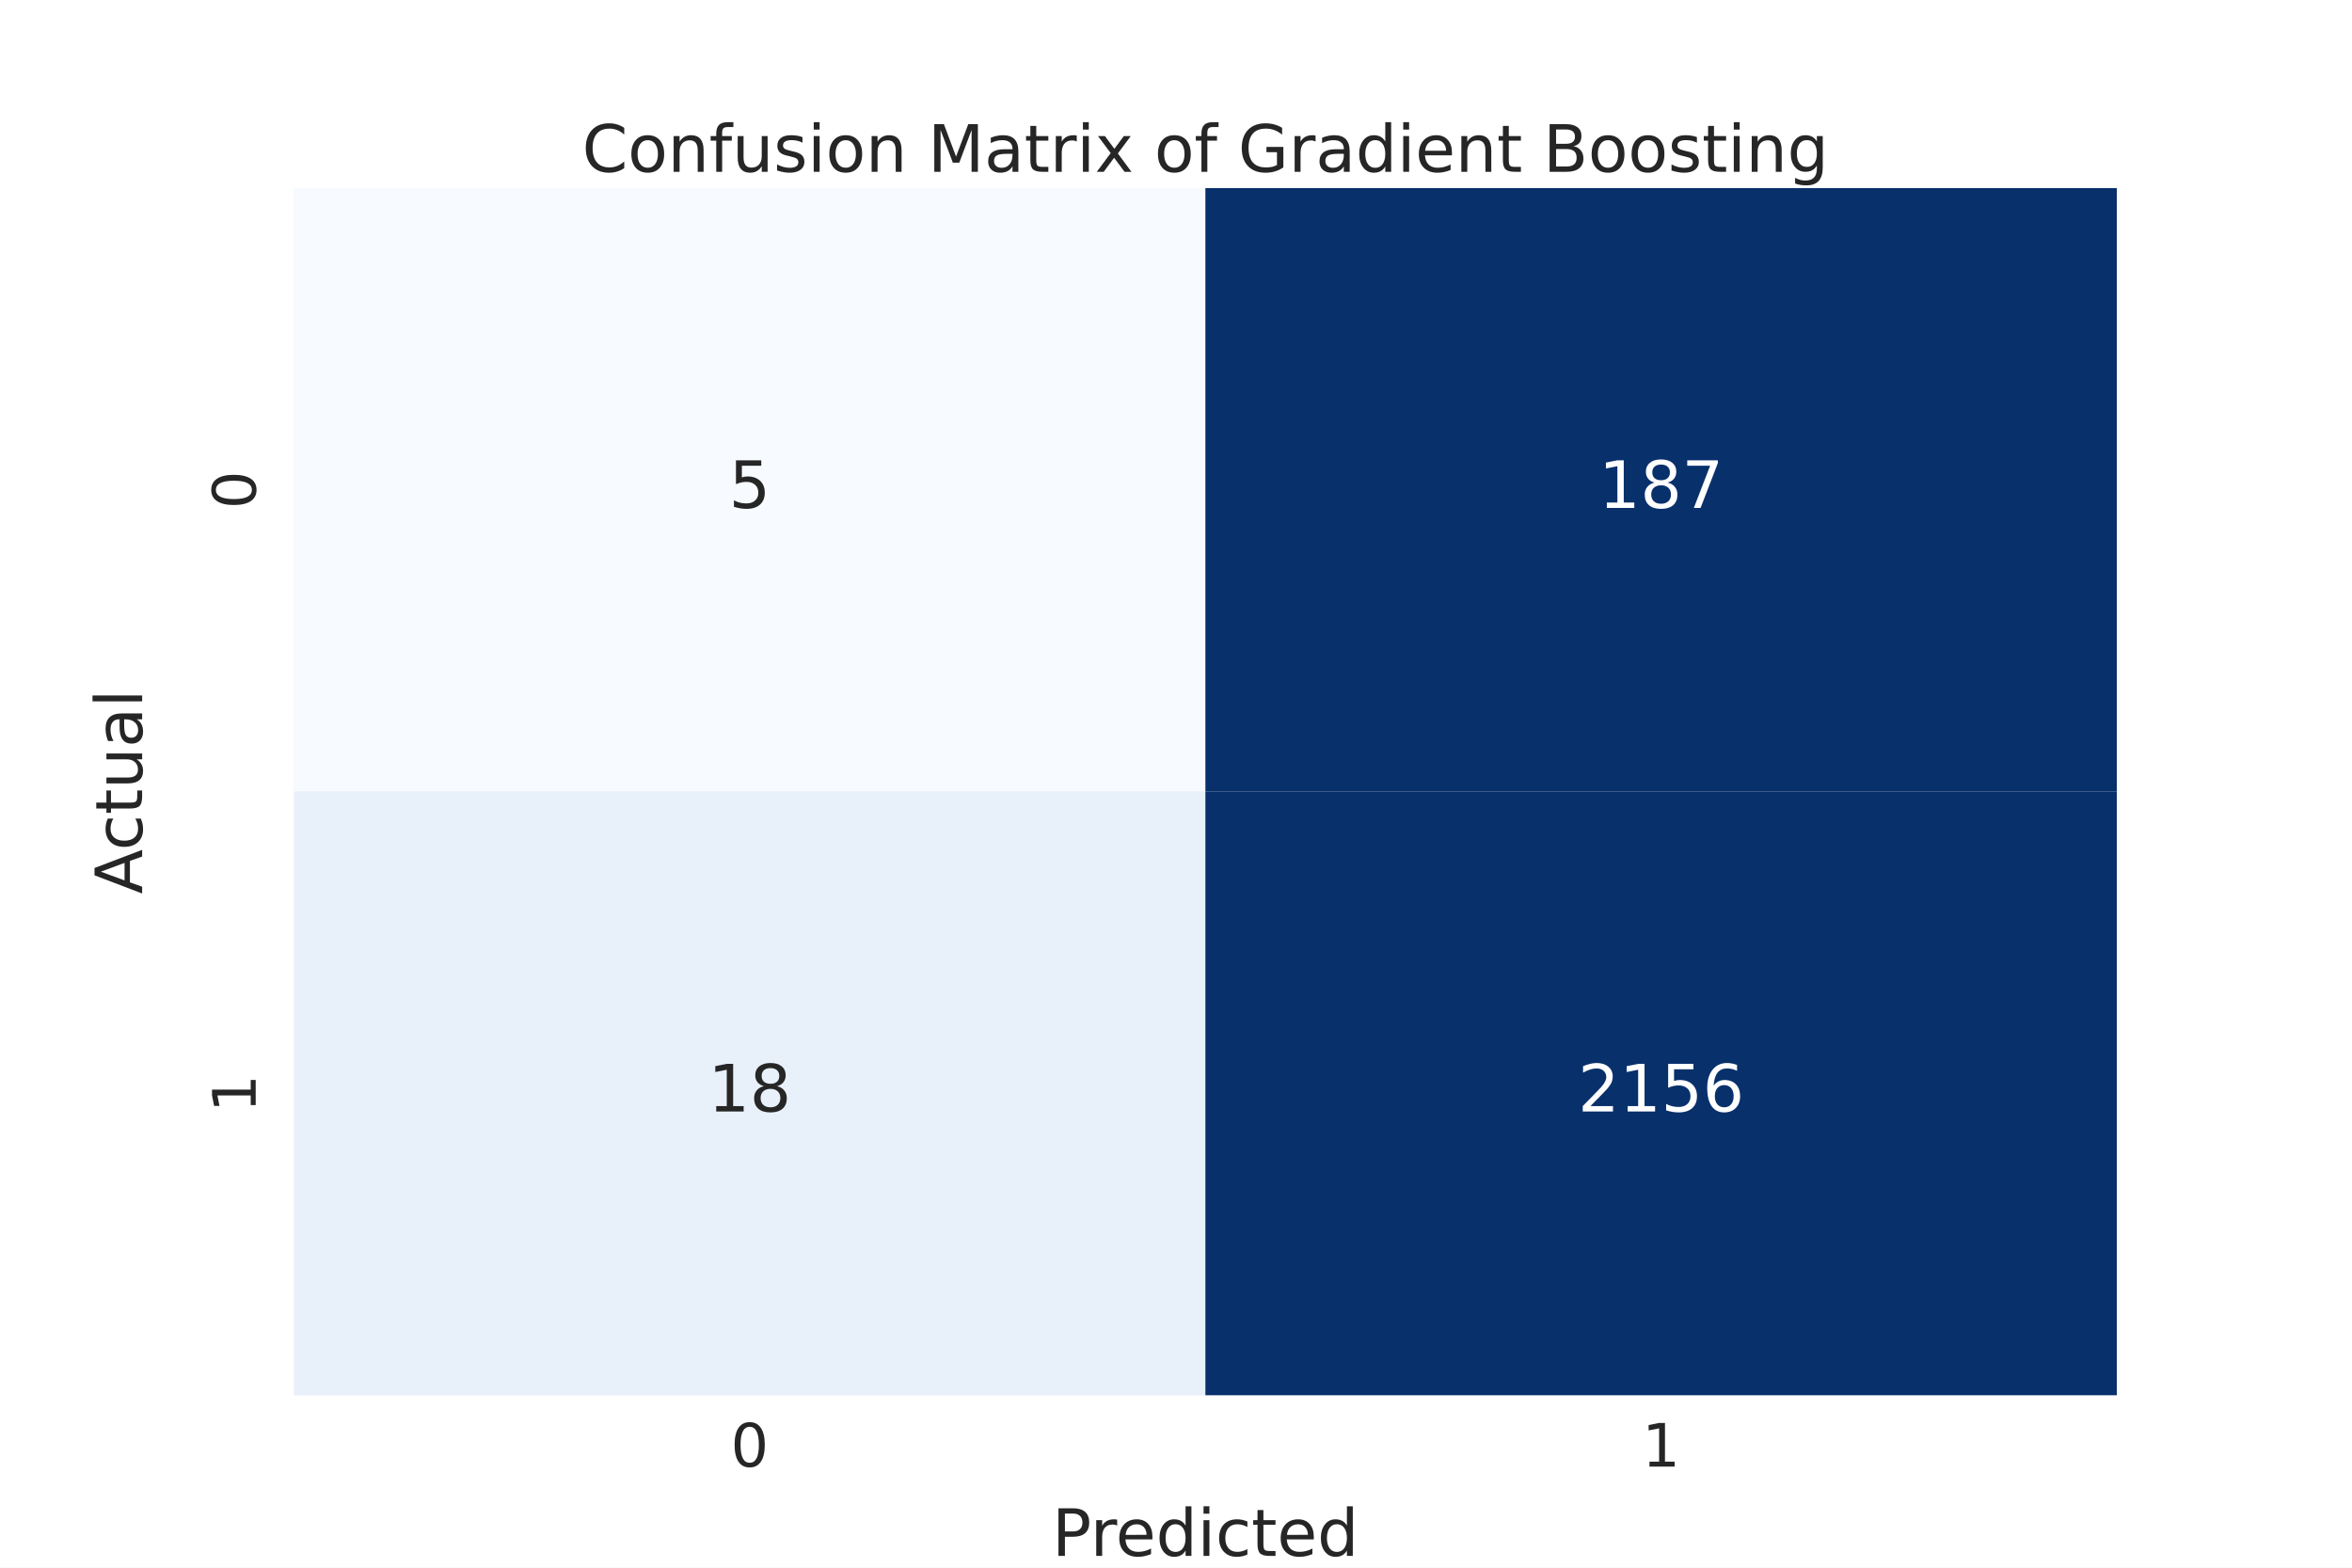
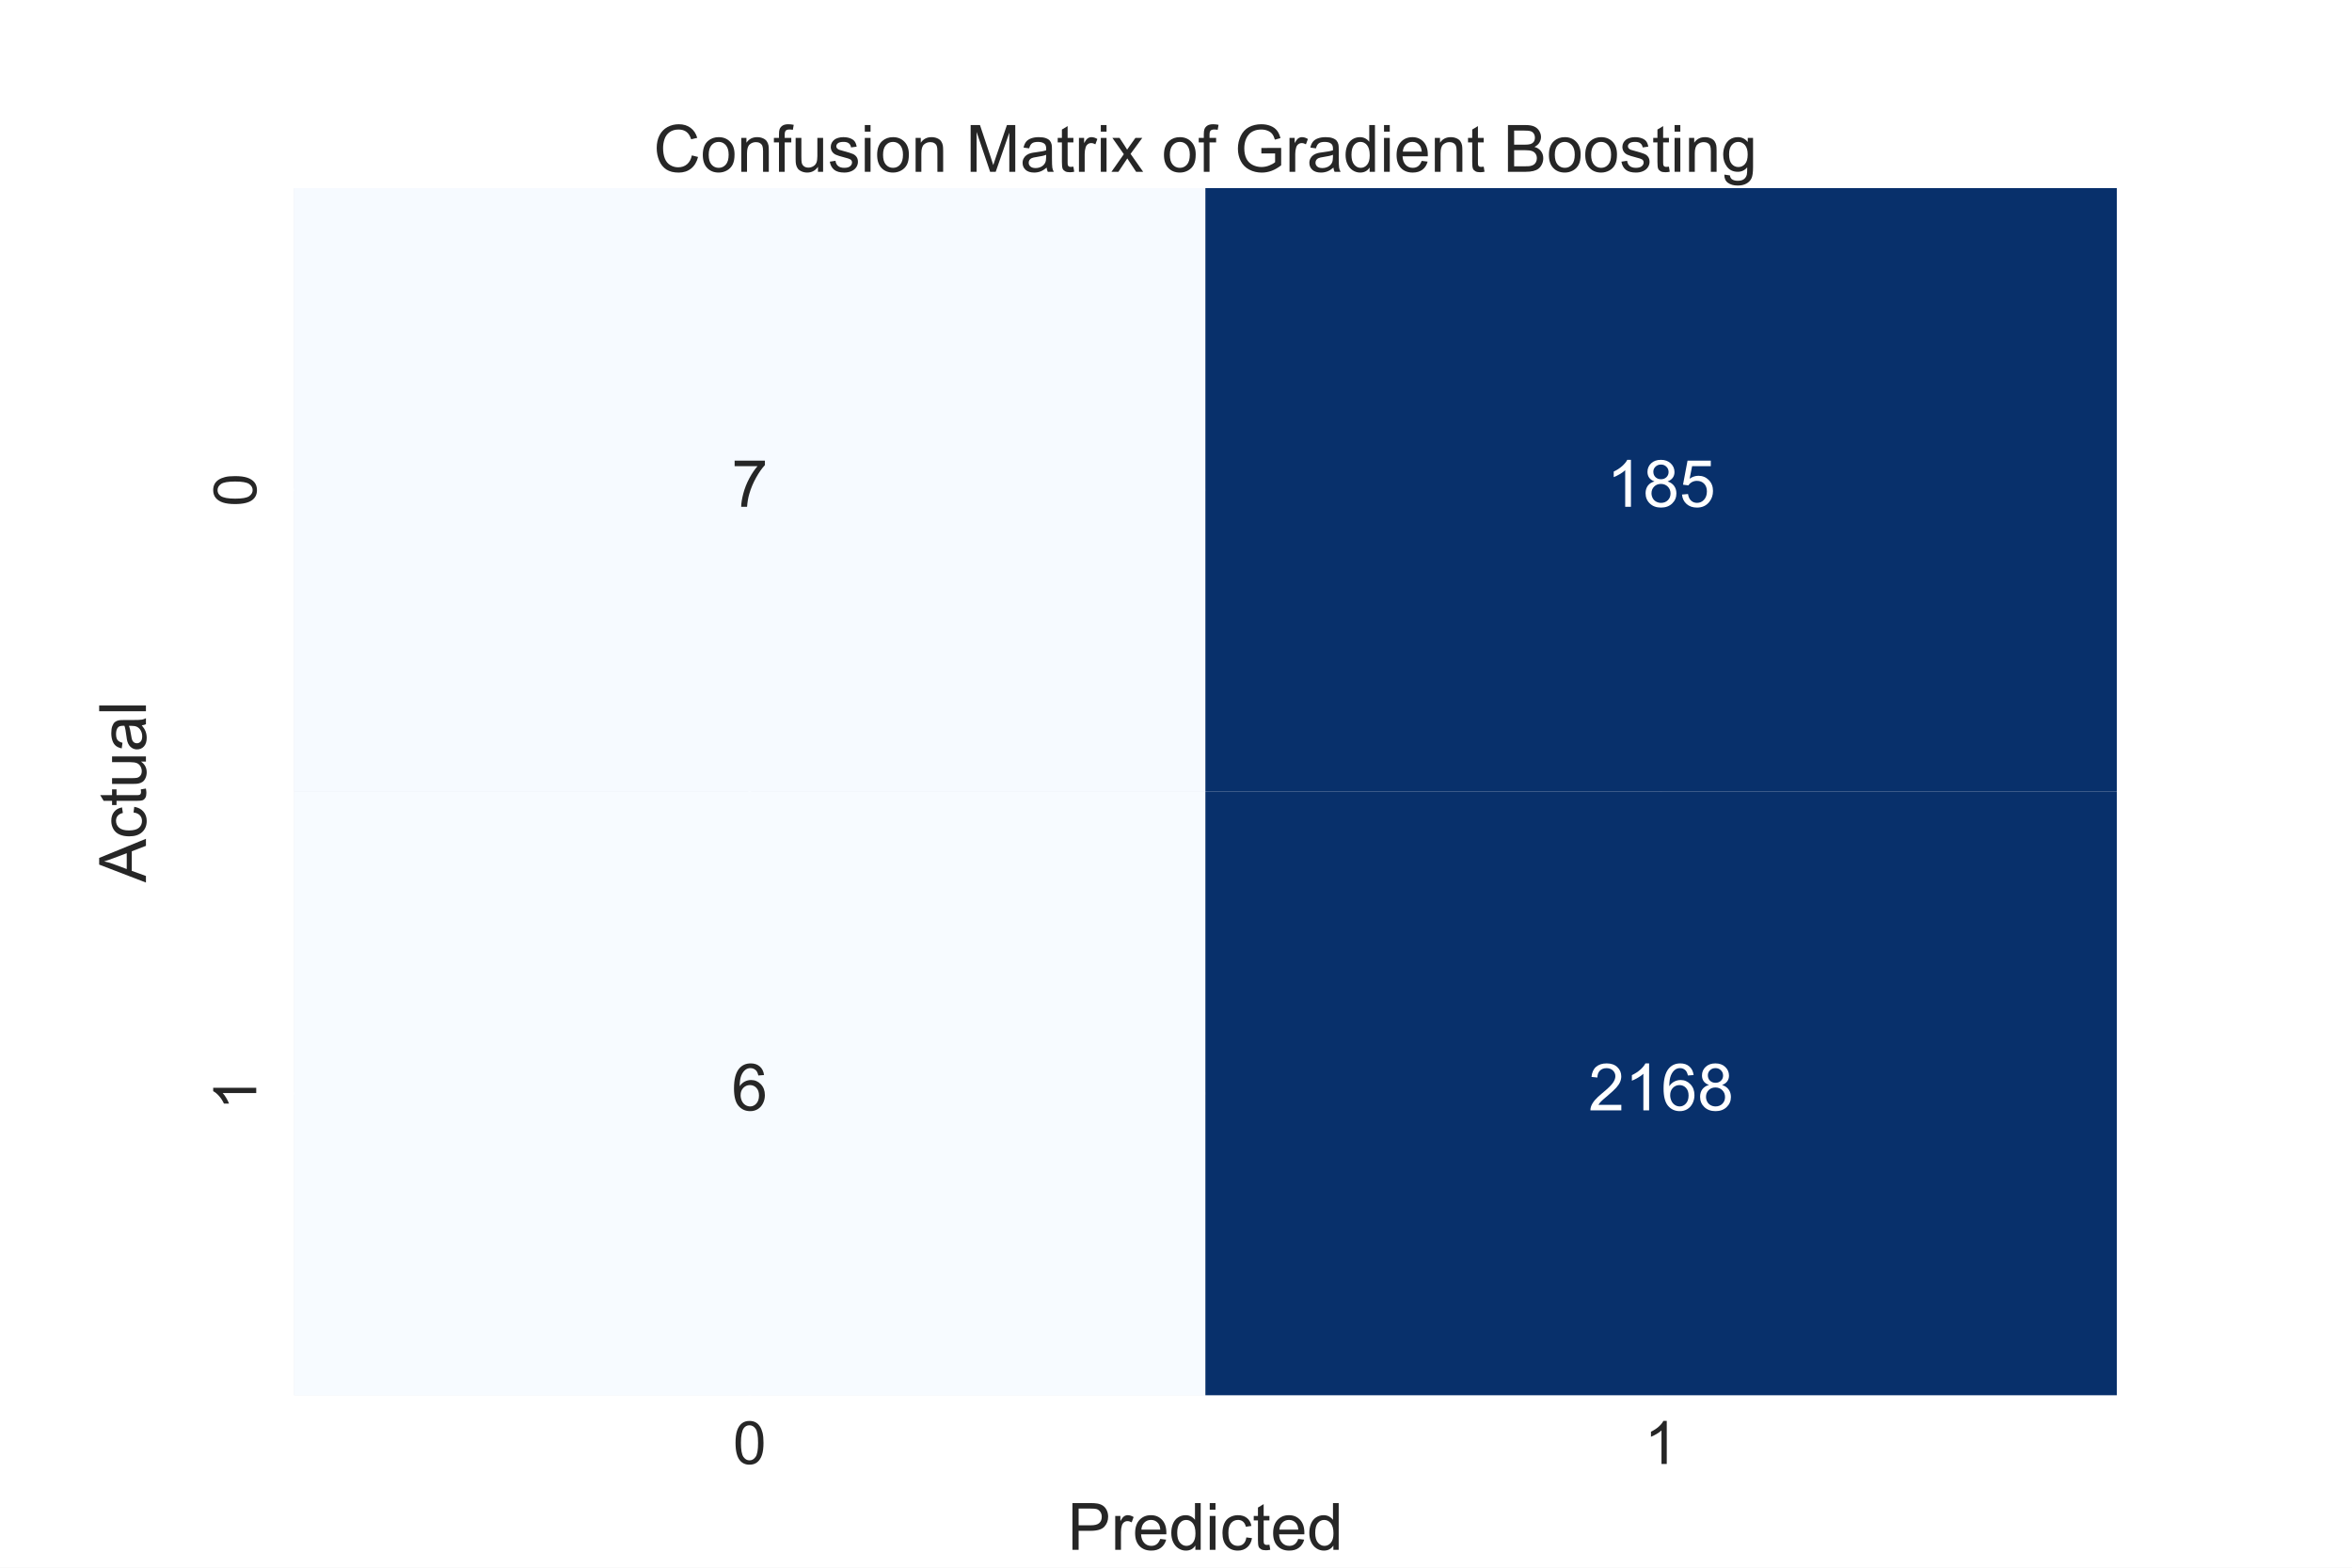
<svg xmlns="http://www.w3.org/2000/svg" xmlns:xlink="http://www.w3.org/1999/xlink" width="864pt" height="576pt" viewBox="0 0 864 576" version="1.1">
  <defs>
    <style type="text/css">*{stroke-linejoin: round; stroke-linecap: butt}</style>
  </defs>
  <g id="figure_1">
    <g id="patch_1">
      <path d="M 0 576  L 864 576  L 864 0  L 0 0  z " style="fill: #ffffff" />
    </g>
    <g id="axes_1">
      <g id="patch_2">
        <path d="M 108 512.64  L 777.6 512.64  L 777.6 69.12  L 108 69.12  z " style="fill: #eaeaf2" />
      </g>
      <g id="matplotlib.axis_1">
        <g id="xtick_1">
+           <g id="line2d_1">
+             <path d="M 275.4 512.64  L 275.4 69.12  " clip-path="url(#pd00f45c47f)" style="fill: none; stroke: #ffffff; stroke-linecap: round" />
+           </g>
          <g id="text_1">
-             <g style="fill: #262626" transform="translate(268.4013 538.8566) scale(0.22 -0.22)">
+             <g style="fill: #262626" transform="translate(269.283 537.8872) scale(0.22 -0.22)">
              <defs>
-                 <path id="DejaVuSans-30" d="M 2034 4250  Q 1547 4250 1301 3770  Q 1056 3291 1056 2328  Q 1056 1369 1301 889  Q 1547 409 2034 409  Q 2525 409 2770 889  Q 3016 1369 3016 2328  Q 3016 3291 2770 3770  Q 2525 4250 2034 4250  z M 2034 4750  Q 2819 4750 3233 4129  Q 3647 3509 3647 2328  Q 3647 1150 3233 529  Q 2819 -91 2034 -91  Q 1250 -91 836 529  Q 422 1150 422 2328  Q 422 3509 836 4129  Q 1250 4750 2034 4750  z " transform="scale(0.015625)" />
+                 <path id="ArialMT-30" d="M 266 2259  Q 266 3072 433 3567  Q 600 4063 929 4331  Q 1259 4600 1759 4600  Q 2128 4600 2406 4451  Q 2684 4303 2865 4023  Q 3047 3744 3150 3342  Q 3253 2941 3253 2259  Q 3253 1453 3087 958  Q 2922 463 2592 192  Q 2263 -78 1759 -78  Q 1097 -78 719 397  Q 266 969 266 2259  z M 844 2259  Q 844 1131 1108 757  Q 1372 384 1759 384  Q 2147 384 2411 759  Q 2675 1134 2675 2259  Q 2675 3391 2411 3762  Q 2147 4134 1753 4134  Q 1366 4134 1134 3806  Q 844 3388 844 2259  z " transform="scale(0.015625)" />
              </defs>
-               <use xlink:href="#DejaVuSans-30" />
+               <use xlink:href="#ArialMT-30" />
            </g>
          </g>
        </g>
        <g id="xtick_2">
+           <g id="line2d_2">
+             <path d="M 610.2 512.64  L 610.2 69.12  " clip-path="url(#pd00f45c47f)" style="fill: none; stroke: #ffffff; stroke-linecap: round" />
+           </g>
          <g id="text_2">
-             <g style="fill: #262626" transform="translate(603.2012 538.8566) scale(0.22 -0.22)">
+             <g style="fill: #262626" transform="translate(604.083 537.8872) scale(0.22 -0.22)">
              <defs>
-                 <path id="DejaVuSans-31" d="M 794 531  L 1825 531  L 1825 4091  L 703 3866  L 703 4441  L 1819 4666  L 2450 4666  L 2450 531  L 3481 531  L 3481 0  L 794 0  L 794 531  z " transform="scale(0.015625)" />
+                 <path id="ArialMT-31" d="M 2384 0  L 1822 0  L 1822 3584  Q 1619 3391 1289 3197  Q 959 3003 697 2906  L 697 3450  Q 1169 3672 1522 3987  Q 1875 4303 2022 4600  L 2384 4600  L 2384 0  z " transform="scale(0.015625)" />
              </defs>
-               <use xlink:href="#DejaVuSans-31" />
+               <use xlink:href="#ArialMT-31" />
            </g>
          </g>
        </g>
        <g id="text_3">
-           <g style="fill: #262626" transform="translate(386.4712 571.6681) scale(0.24 -0.24)">
+           <g style="fill: #262626" transform="translate(392.1075 569.4384) scale(0.24 -0.24)">
            <defs>
-               <path id="DejaVuSans-50" d="M 1259 4147  L 1259 2394  L 2053 2394  Q 2494 2394 2734 2622  Q 2975 2850 2975 3272  Q 2975 3691 2734 3919  Q 2494 4147 2053 4147  L 1259 4147  z M 628 4666  L 2053 4666  Q 2838 4666 3239 4311  Q 3641 3956 3641 3272  Q 3641 2581 3239 2228  Q 2838 1875 2053 1875  L 1259 1875  L 1259 0  L 628 0  L 628 4666  z " transform="scale(0.015625)" />
-               <path id="DejaVuSans-72" d="M 2631 2963  Q 2534 3019 2420 3045  Q 2306 3072 2169 3072  Q 1681 3072 1420 2755  Q 1159 2438 1159 1844  L 1159 0  L 581 0  L 581 3500  L 1159 3500  L 1159 2956  Q 1341 3275 1631 3429  Q 1922 3584 2338 3584  Q 2397 3584 2469 3576  Q 2541 3569 2628 3553  L 2631 2963  z " transform="scale(0.015625)" />
-               <path id="DejaVuSans-65" d="M 3597 1894  L 3597 1613  L 953 1613  Q 991 1019 1311 708  Q 1631 397 2203 397  Q 2534 397 2845 478  Q 3156 559 3463 722  L 3463 178  Q 3153 47 2828 -22  Q 2503 -91 2169 -91  Q 1331 -91 842 396  Q 353 884 353 1716  Q 353 2575 817 3079  Q 1281 3584 2069 3584  Q 2775 3584 3186 3129  Q 3597 2675 3597 1894  z M 3022 2063  Q 3016 2534 2758 2815  Q 2500 3097 2075 3097  Q 1594 3097 1305 2825  Q 1016 2553 972 2059  L 3022 2063  z " transform="scale(0.015625)" />
-               <path id="DejaVuSans-64" d="M 2906 2969  L 2906 4863  L 3481 4863  L 3481 0  L 2906 0  L 2906 525  Q 2725 213 2448 61  Q 2172 -91 1784 -91  Q 1150 -91 751 415  Q 353 922 353 1747  Q 353 2572 751 3078  Q 1150 3584 1784 3584  Q 2172 3584 2448 3432  Q 2725 3281 2906 2969  z M 947 1747  Q 947 1113 1208 752  Q 1469 391 1925 391  Q 2381 391 2643 752  Q 2906 1113 2906 1747  Q 2906 2381 2643 2742  Q 2381 3103 1925 3103  Q 1469 3103 1208 2742  Q 947 2381 947 1747  z " transform="scale(0.015625)" />
-               <path id="DejaVuSans-69" d="M 603 3500  L 1178 3500  L 1178 0  L 603 0  L 603 3500  z M 603 4863  L 1178 4863  L 1178 4134  L 603 4134  L 603 4863  z " transform="scale(0.015625)" />
-               <path id="DejaVuSans-63" d="M 3122 3366  L 3122 2828  Q 2878 2963 2633 3030  Q 2388 3097 2138 3097  Q 1578 3097 1268 2742  Q 959 2388 959 1747  Q 959 1106 1268 751  Q 1578 397 2138 397  Q 2388 397 2633 464  Q 2878 531 3122 666  L 3122 134  Q 2881 22 2623 -34  Q 2366 -91 2075 -91  Q 1284 -91 818 406  Q 353 903 353 1747  Q 353 2603 823 3093  Q 1294 3584 2113 3584  Q 2378 3584 2631 3529  Q 2884 3475 3122 3366  z " transform="scale(0.015625)" />
-               <path id="DejaVuSans-74" d="M 1172 4494  L 1172 3500  L 2356 3500  L 2356 3053  L 1172 3053  L 1172 1153  Q 1172 725 1289 603  Q 1406 481 1766 481  L 2356 481  L 2356 0  L 1766 0  Q 1100 0 847 248  Q 594 497 594 1153  L 594 3053  L 172 3053  L 172 3500  L 594 3500  L 594 4494  L 1172 4494  z " transform="scale(0.015625)" />
+               <path id="ArialMT-50" d="M 494 0  L 494 4581  L 2222 4581  Q 2678 4581 2919 4538  Q 3256 4481 3484 4323  Q 3713 4166 3852 3881  Q 3991 3597 3991 3256  Q 3991 2672 3619 2267  Q 3247 1863 2275 1863  L 1100 1863  L 1100 0  L 494 0  z M 1100 2403  L 2284 2403  Q 2872 2403 3119 2622  Q 3366 2841 3366 3238  Q 3366 3525 3220 3729  Q 3075 3934 2838 4000  Q 2684 4041 2272 4041  L 1100 4041  L 1100 2403  z " transform="scale(0.015625)" />
+               <path id="ArialMT-72" d="M 416 0  L 416 3319  L 922 3319  L 922 2816  Q 1116 3169 1280 3281  Q 1444 3394 1641 3394  Q 1925 3394 2219 3213  L 2025 2691  Q 1819 2813 1613 2813  Q 1428 2813 1281 2702  Q 1134 2591 1072 2394  Q 978 2094 978 1738  L 978 0  L 416 0  z " transform="scale(0.015625)" />
+               <path id="ArialMT-65" d="M 2694 1069  L 3275 997  Q 3138 488 2766 206  Q 2394 -75 1816 -75  Q 1088 -75 661 373  Q 234 822 234 1631  Q 234 2469 665 2931  Q 1097 3394 1784 3394  Q 2450 3394 2872 2941  Q 3294 2488 3294 1666  Q 3294 1616 3291 1516  L 816 1516  Q 847 969 1125 678  Q 1403 388 1819 388  Q 2128 388 2347 550  Q 2566 713 2694 1069  z M 847 1978  L 2700 1978  Q 2663 2397 2488 2606  Q 2219 2931 1791 2931  Q 1403 2931 1139 2672  Q 875 2413 847 1978  z " transform="scale(0.015625)" />
+               <path id="ArialMT-64" d="M 2575 0  L 2575 419  Q 2259 -75 1647 -75  Q 1250 -75 917 144  Q 584 363 401 755  Q 219 1147 219 1656  Q 219 2153 384 2558  Q 550 2963 881 3178  Q 1213 3394 1622 3394  Q 1922 3394 2156 3267  Q 2391 3141 2538 2938  L 2538 4581  L 3097 4581  L 3097 0  L 2575 0  z M 797 1656  Q 797 1019 1065 703  Q 1334 388 1700 388  Q 2069 388 2326 689  Q 2584 991 2584 1609  Q 2584 2291 2321 2609  Q 2059 2928 1675 2928  Q 1300 2928 1048 2622  Q 797 2316 797 1656  z " transform="scale(0.015625)" />
+               <path id="ArialMT-69" d="M 425 3934  L 425 4581  L 988 4581  L 988 3934  L 425 3934  z M 425 0  L 425 3319  L 988 3319  L 988 0  L 425 0  z " transform="scale(0.015625)" />
+               <path id="ArialMT-63" d="M 2588 1216  L 3141 1144  Q 3050 572 2676 248  Q 2303 -75 1759 -75  Q 1078 -75 664 370  Q 250 816 250 1647  Q 250 2184 428 2587  Q 606 2991 970 3192  Q 1334 3394 1763 3394  Q 2303 3394 2647 3120  Q 2991 2847 3088 2344  L 2541 2259  Q 2463 2594 2264 2762  Q 2066 2931 1784 2931  Q 1359 2931 1093 2626  Q 828 2322 828 1663  Q 828 994 1084 691  Q 1341 388 1753 388  Q 2084 388 2306 591  Q 2528 794 2588 1216  z " transform="scale(0.015625)" />
+               <path id="ArialMT-74" d="M 1650 503  L 1731 6  Q 1494 -44 1306 -44  Q 1000 -44 831 53  Q 663 150 594 308  Q 525 466 525 972  L 525 2881  L 113 2881  L 113 3319  L 525 3319  L 525 4141  L 1084 4478  L 1084 3319  L 1650 3319  L 1650 2881  L 1084 2881  L 1084 941  Q 1084 700 1114 631  Q 1144 563 1211 522  Q 1278 481 1403 481  Q 1497 481 1650 503  z " transform="scale(0.015625)" />
            </defs>
-             <use xlink:href="#DejaVuSans-50" />
-             <use xlink:href="#DejaVuSans-72" x="58.553" />
-             <use xlink:href="#DejaVuSans-65" x="97.416" />
-             <use xlink:href="#DejaVuSans-64" x="158.939" />
-             <use xlink:href="#DejaVuSans-69" x="222.416" />
-             <use xlink:href="#DejaVuSans-63" x="250.199" />
-             <use xlink:href="#DejaVuSans-74" x="305.18" />
-             <use xlink:href="#DejaVuSans-65" x="344.389" />
-             <use xlink:href="#DejaVuSans-64" x="405.912" />
+             <use xlink:href="#ArialMT-50" />
+             <use xlink:href="#ArialMT-72" x="66.699" />
+             <use xlink:href="#ArialMT-65" x="100" />
+             <use xlink:href="#ArialMT-64" x="155.615" />
+             <use xlink:href="#ArialMT-69" x="211.23" />
+             <use xlink:href="#ArialMT-63" x="233.447" />
+             <use xlink:href="#ArialMT-74" x="283.447" />
+             <use xlink:href="#ArialMT-65" x="311.23" />
+             <use xlink:href="#ArialMT-64" x="366.846" />
          </g>
        </g>
      </g>
      <g id="matplotlib.axis_2">
        <g id="ytick_1">
+           <g id="line2d_3">
+             <path d="M 108 180  L 777.6 180  " clip-path="url(#pd00f45c47f)" style="fill: none; stroke: #ffffff; stroke-linecap: round" />
+           </g>
          <g id="text_4">
-             <g style="fill: #262626" transform="translate(93.92469 186.9988) rotate(-90) scale(0.22 -0.22)">
-               <use xlink:href="#DejaVuSans-30" />
+             <g style="fill: #262626" transform="translate(94.1275 186.117) rotate(-90) scale(0.22 -0.22)">
+               <use xlink:href="#ArialMT-30" />
            </g>
          </g>
        </g>
        <g id="ytick_2">
+           <g id="line2d_4">
+             <path d="M 108 401.76  L 777.6 401.76  " clip-path="url(#pd00f45c47f)" style="fill: none; stroke: #ffffff; stroke-linecap: round" />
+           </g>
          <g id="text_5">
-             <g style="fill: #262626" transform="translate(93.92469 408.7588) rotate(-90) scale(0.22 -0.22)">
-               <use xlink:href="#DejaVuSans-31" />
+             <g style="fill: #262626" transform="translate(94.1275 407.877) rotate(-90) scale(0.22 -0.22)">
+               <use xlink:href="#ArialMT-31" />
            </g>
          </g>
        </g>
        <g id="text_6">
-           <g style="fill: #262626" transform="translate(52.21688 328.4737) rotate(-90) scale(0.24 -0.24)">
+           <g style="fill: #262626" transform="translate(53.61031 324.2306) rotate(-90) scale(0.24 -0.24)">
            <defs>
-               <path id="DejaVuSans-41" d="M 2188 4044  L 1331 1722  L 3047 1722  L 2188 4044  z M 1831 4666  L 2547 4666  L 4325 0  L 3669 0  L 3244 1197  L 1141 1197  L 716 0  L 50 0  L 1831 4666  z " transform="scale(0.015625)" />
-               <path id="DejaVuSans-75" d="M 544 1381  L 544 3500  L 1119 3500  L 1119 1403  Q 1119 906 1312 657  Q 1506 409 1894 409  Q 2359 409 2629 706  Q 2900 1003 2900 1516  L 2900 3500  L 3475 3500  L 3475 0  L 2900 0  L 2900 538  Q 2691 219 2414 64  Q 2138 -91 1772 -91  Q 1169 -91 856 284  Q 544 659 544 1381  z M 1991 3584  L 1991 3584  z " transform="scale(0.015625)" />
-               <path id="DejaVuSans-61" d="M 2194 1759  Q 1497 1759 1228 1600  Q 959 1441 959 1056  Q 959 750 1161 570  Q 1363 391 1709 391  Q 2188 391 2477 730  Q 2766 1069 2766 1631  L 2766 1759  L 2194 1759  z M 3341 1997  L 3341 0  L 2766 0  L 2766 531  Q 2569 213 2275 61  Q 1981 -91 1556 -91  Q 1019 -91 701 211  Q 384 513 384 1019  Q 384 1609 779 1909  Q 1175 2209 1959 2209  L 2766 2209  L 2766 2266  Q 2766 2663 2505 2880  Q 2244 3097 1772 3097  Q 1472 3097 1187 3025  Q 903 2953 641 2809  L 641 3341  Q 956 3463 1253 3523  Q 1550 3584 1831 3584  Q 2591 3584 2966 3190  Q 3341 2797 3341 1997  z " transform="scale(0.015625)" />
-               <path id="DejaVuSans-6c" d="M 603 4863  L 1178 4863  L 1178 0  L 603 0  L 603 4863  z " transform="scale(0.015625)" />
+               <path id="ArialMT-41" d="M -9 0  L 1750 4581  L 2403 4581  L 4278 0  L 3588 0  L 3053 1388  L 1138 1388  L 634 0  L -9 0  z M 1313 1881  L 2866 1881  L 2388 3150  Q 2169 3728 2063 4100  Q 1975 3659 1816 3225  L 1313 1881  z " transform="scale(0.015625)" />
+               <path id="ArialMT-75" d="M 2597 0  L 2597 488  Q 2209 -75 1544 -75  Q 1250 -75 995 37  Q 741 150 617 320  Q 494 491 444 738  Q 409 903 409 1263  L 409 3319  L 972 3319  L 972 1478  Q 972 1038 1006 884  Q 1059 663 1231 536  Q 1403 409 1656 409  Q 1909 409 2131 539  Q 2353 669 2445 892  Q 2538 1116 2538 1541  L 2538 3319  L 3100 3319  L 3100 0  L 2597 0  z " transform="scale(0.015625)" />
+               <path id="ArialMT-61" d="M 2588 409  Q 2275 144 1986 34  Q 1697 -75 1366 -75  Q 819 -75 525 192  Q 231 459 231 875  Q 231 1119 342 1320  Q 453 1522 633 1644  Q 813 1766 1038 1828  Q 1203 1872 1538 1913  Q 2219 1994 2541 2106  Q 2544 2222 2544 2253  Q 2544 2597 2384 2738  Q 2169 2928 1744 2928  Q 1347 2928 1158 2789  Q 969 2650 878 2297  L 328 2372  Q 403 2725 575 2942  Q 747 3159 1072 3276  Q 1397 3394 1825 3394  Q 2250 3394 2515 3294  Q 2781 3194 2906 3042  Q 3031 2891 3081 2659  Q 3109 2516 3109 2141  L 3109 1391  Q 3109 606 3145 398  Q 3181 191 3288 0  L 2700 0  Q 2613 175 2588 409  z M 2541 1666  Q 2234 1541 1622 1453  Q 1275 1403 1131 1340  Q 988 1278 909 1158  Q 831 1038 831 891  Q 831 666 1001 516  Q 1172 366 1500 366  Q 1825 366 2078 508  Q 2331 650 2450 897  Q 2541 1088 2541 1459  L 2541 1666  z " transform="scale(0.015625)" />
+               <path id="ArialMT-6c" d="M 409 0  L 409 4581  L 972 4581  L 972 0  L 409 0  z " transform="scale(0.015625)" />
            </defs>
-             <use xlink:href="#DejaVuSans-41" />
-             <use xlink:href="#DejaVuSans-63" x="66.658" />
-             <use xlink:href="#DejaVuSans-74" x="121.639" />
-             <use xlink:href="#DejaVuSans-75" x="160.848" />
-             <use xlink:href="#DejaVuSans-61" x="224.227" />
-             <use xlink:href="#DejaVuSans-6c" x="285.506" />
+             <use xlink:href="#ArialMT-41" />
+             <use xlink:href="#ArialMT-63" x="66.699" />
+             <use xlink:href="#ArialMT-74" x="116.699" />
+             <use xlink:href="#ArialMT-75" x="144.482" />
+             <use xlink:href="#ArialMT-61" x="200.098" />
+             <use xlink:href="#ArialMT-6c" x="255.713" />
          </g>
        </g>
      </g>
      <g id="QuadMesh_1">
-         <path d="M 108 69.12  L 442.8 69.12  L 442.8 290.88  L 108 290.88  L 108 69.12  " clip-path="url(#p0732e02877)" style="fill: #f7fbff" />
-         <path d="M 442.8 69.12  L 777.6 69.12  L 777.6 290.88  L 442.8 290.88  L 442.8 69.12  " clip-path="url(#p0732e02877)" style="fill: #08306b" />
-         <path d="M 108 290.88  L 442.8 290.88  L 442.8 512.64  L 108 512.64  L 108 290.88  " clip-path="url(#p0732e02877)" style="fill: #e8f1fa" />
-         <path d="M 442.8 290.88  L 777.6 290.88  L 777.6 512.64  L 442.8 512.64  L 442.8 290.88  " clip-path="url(#p0732e02877)" style="fill: #08306b" />
+         <path d="M 108 69.12  L 442.8 69.12  L 442.8 290.88  L 108 290.88  L 108 69.12  " clip-path="url(#pd00f45c47f)" style="fill: #f6faff" />
+         <path d="M 442.8 69.12  L 777.6 69.12  L 777.6 290.88  L 442.8 290.88  L 442.8 69.12  " clip-path="url(#pd00f45c47f)" style="fill: #08306b" />
+         <path d="M 108 290.88  L 442.8 290.88  L 442.8 512.64  L 108 512.64  L 108 290.88  " clip-path="url(#pd00f45c47f)" style="fill: #f7fbff" />
+         <path d="M 442.8 290.88  L 777.6 290.88  L 777.6 512.64  L 442.8 512.64  L 442.8 290.88  " clip-path="url(#pd00f45c47f)" style="fill: #08306b" />
      </g>
      <g id="text_7">
-         <g style="fill: #262626" transform="translate(267.765 186.6225) scale(0.24 -0.24)">
-           <defs>
-             <path id="DejaVuSans-35" d="M 691 4666  L 3169 4666  L 3169 4134  L 1269 4134  L 1269 2991  Q 1406 3038 1543 3061  Q 1681 3084 1819 3084  Q 2600 3084 3056 2656  Q 3513 2228 3513 1497  Q 3513 744 3044 326  Q 2575 -91 1722 -91  Q 1428 -91 1123 -41  Q 819 9 494 109  L 494 744  Q 775 591 1075 516  Q 1375 441 1709 441  Q 2250 441 2565 725  Q 2881 1009 2881 1497  Q 2881 1984 2565 2268  Q 2250 2553 1709 2553  Q 1456 2553 1204 2497  Q 953 2441 691 2322  L 691 4666  z " transform="scale(0.015625)" />
-           </defs>
-           <use xlink:href="#DejaVuSans-35" />
+         <g style="fill: #262626" transform="translate(268.7269 186.2044) scale(0.24 -0.24)">
+           <defs>
+             <path id="ArialMT-37" d="M 303 3981  L 303 4522  L 3269 4522  L 3269 4084  Q 2831 3619 2401 2847  Q 1972 2075 1738 1259  Q 1569 684 1522 0  L 944 0  Q 953 541 1156 1306  Q 1359 2072 1739 2783  Q 2119 3494 2547 3981  L 303 3981  z " transform="scale(0.015625)" />
+           </defs>
+           <use xlink:href="#ArialMT-37" />
        </g>
      </g>
      <g id="text_8">
-         <g style="fill: #ffffff" transform="translate(587.295 186.6225) scale(0.24 -0.24)">
-           <defs>
-             <path id="DejaVuSans-38" d="M 2034 2216  Q 1584 2216 1326 1975  Q 1069 1734 1069 1313  Q 1069 891 1326 650  Q 1584 409 2034 409  Q 2484 409 2743 651  Q 3003 894 3003 1313  Q 3003 1734 2745 1975  Q 2488 2216 2034 2216  z M 1403 2484  Q 997 2584 770 2862  Q 544 3141 544 3541  Q 544 4100 942 4425  Q 1341 4750 2034 4750  Q 2731 4750 3128 4425  Q 3525 4100 3525 3541  Q 3525 3141 3298 2862  Q 3072 2584 2669 2484  Q 3125 2378 3379 2068  Q 3634 1759 3634 1313  Q 3634 634 3220 271  Q 2806 -91 2034 -91  Q 1263 -91 848 271  Q 434 634 434 1313  Q 434 1759 690 2068  Q 947 2378 1403 2484  z M 1172 3481  Q 1172 3119 1398 2916  Q 1625 2713 2034 2713  Q 2441 2713 2670 2916  Q 2900 3119 2900 3481  Q 2900 3844 2670 4047  Q 2441 4250 2034 4250  Q 1625 4250 1398 4047  Q 1172 3844 1172 3481  z " transform="scale(0.015625)" />
-             <path id="DejaVuSans-37" d="M 525 4666  L 3525 4666  L 3525 4397  L 1831 0  L 1172 0  L 2766 4134  L 525 4134  L 525 4666  z " transform="scale(0.015625)" />
-           </defs>
-           <use xlink:href="#DejaVuSans-31" />
-           <use xlink:href="#DejaVuSans-38" x="63.623" />
-           <use xlink:href="#DejaVuSans-37" x="127.246" />
+         <g style="fill: #ffffff" transform="translate(590.1806 186.2044) scale(0.24 -0.24)">
+           <defs>
+             <path id="ArialMT-38" d="M 1131 2484  Q 781 2613 612 2850  Q 444 3088 444 3419  Q 444 3919 803 4259  Q 1163 4600 1759 4600  Q 2359 4600 2725 4251  Q 3091 3903 3091 3403  Q 3091 3084 2923 2848  Q 2756 2613 2416 2484  Q 2838 2347 3058 2040  Q 3278 1734 3278 1309  Q 3278 722 2862 322  Q 2447 -78 1769 -78  Q 1091 -78 675 323  Q 259 725 259 1325  Q 259 1772 486 2073  Q 713 2375 1131 2484  z M 1019 3438  Q 1019 3113 1228 2906  Q 1438 2700 1772 2700  Q 2097 2700 2305 2904  Q 2513 3109 2513 3406  Q 2513 3716 2298 3927  Q 2084 4138 1766 4138  Q 1444 4138 1231 3931  Q 1019 3725 1019 3438  z M 838 1322  Q 838 1081 952 856  Q 1066 631 1291 507  Q 1516 384 1775 384  Q 2178 384 2440 643  Q 2703 903 2703 1303  Q 2703 1709 2433 1975  Q 2163 2241 1756 2241  Q 1359 2241 1098 1978  Q 838 1716 838 1322  z " transform="scale(0.015625)" />
+             <path id="ArialMT-35" d="M 266 1200  L 856 1250  Q 922 819 1161 601  Q 1400 384 1738 384  Q 2144 384 2425 690  Q 2706 997 2706 1503  Q 2706 1984 2436 2262  Q 2166 2541 1728 2541  Q 1456 2541 1237 2417  Q 1019 2294 894 2097  L 366 2166  L 809 4519  L 3088 4519  L 3088 3981  L 1259 3981  L 1013 2750  Q 1425 3038 1878 3038  Q 2478 3038 2890 2622  Q 3303 2206 3303 1553  Q 3303 931 2941 478  Q 2500 -78 1738 -78  Q 1113 -78 717 272  Q 322 622 266 1200  z " transform="scale(0.015625)" />
+           </defs>
+           <use xlink:href="#ArialMT-31" />
+           <use xlink:href="#ArialMT-38" x="55.615" />
+           <use xlink:href="#ArialMT-35" x="111.23" />
        </g>
      </g>
      <g id="text_9">
-         <g style="fill: #262626" transform="translate(260.13 408.3825) scale(0.24 -0.24)">
-           <use xlink:href="#DejaVuSans-31" />
-           <use xlink:href="#DejaVuSans-38" x="63.623" />
+         <g style="fill: #262626" transform="translate(268.7269 407.9644) scale(0.24 -0.24)">
+           <defs>
+             <path id="ArialMT-36" d="M 3184 3459  L 2625 3416  Q 2550 3747 2413 3897  Q 2184 4138 1850 4138  Q 1581 4138 1378 3988  Q 1113 3794 959 3422  Q 806 3050 800 2363  Q 1003 2672 1297 2822  Q 1591 2972 1913 2972  Q 2475 2972 2870 2558  Q 3266 2144 3266 1488  Q 3266 1056 3080 686  Q 2894 316 2569 119  Q 2244 -78 1831 -78  Q 1128 -78 684 439  Q 241 956 241 2144  Q 241 3472 731 4075  Q 1159 4600 1884 4600  Q 2425 4600 2770 4297  Q 3116 3994 3184 3459  z M 888 1484  Q 888 1194 1011 928  Q 1134 663 1356 523  Q 1578 384 1822 384  Q 2178 384 2434 671  Q 2691 959 2691 1453  Q 2691 1928 2437 2201  Q 2184 2475 1800 2475  Q 1419 2475 1153 2201  Q 888 1928 888 1484  z " transform="scale(0.015625)" />
+           </defs>
+           <use xlink:href="#ArialMT-36" />
        </g>
      </g>
      <g id="text_10">
-         <g style="fill: #ffffff" transform="translate(579.66 408.3825) scale(0.24 -0.24)">
-           <defs>
-             <path id="DejaVuSans-32" d="M 1228 531  L 3431 531  L 3431 0  L 469 0  L 469 531  Q 828 903 1448 1529  Q 2069 2156 2228 2338  Q 2531 2678 2651 2914  Q 2772 3150 2772 3378  Q 2772 3750 2511 3984  Q 2250 4219 1831 4219  Q 1534 4219 1204 4116  Q 875 4013 500 3803  L 500 4441  Q 881 4594 1212 4672  Q 1544 4750 1819 4750  Q 2544 4750 2975 4387  Q 3406 4025 3406 3419  Q 3406 3131 3298 2873  Q 3191 2616 2906 2266  Q 2828 2175 2409 1742  Q 1991 1309 1228 531  z " transform="scale(0.015625)" />
-             <path id="DejaVuSans-36" d="M 2113 2584  Q 1688 2584 1439 2293  Q 1191 2003 1191 1497  Q 1191 994 1439 701  Q 1688 409 2113 409  Q 2538 409 2786 701  Q 3034 994 3034 1497  Q 3034 2003 2786 2293  Q 2538 2584 2113 2584  z M 3366 4563  L 3366 3988  Q 3128 4100 2886 4159  Q 2644 4219 2406 4219  Q 1781 4219 1451 3797  Q 1122 3375 1075 2522  Q 1259 2794 1537 2939  Q 1816 3084 2150 3084  Q 2853 3084 3261 2657  Q 3669 2231 3669 1497  Q 3669 778 3244 343  Q 2819 -91 2113 -91  Q 1303 -91 875 529  Q 447 1150 447 2328  Q 447 3434 972 4092  Q 1497 4750 2381 4750  Q 2619 4750 2861 4703  Q 3103 4656 3366 4563  z " transform="scale(0.015625)" />
-           </defs>
-           <use xlink:href="#DejaVuSans-32" />
-           <use xlink:href="#DejaVuSans-31" x="63.623" />
-           <use xlink:href="#DejaVuSans-35" x="127.246" />
-           <use xlink:href="#DejaVuSans-36" x="190.869" />
+         <g style="fill: #ffffff" transform="translate(583.5075 407.9644) scale(0.24 -0.24)">
+           <defs>
+             <path id="ArialMT-32" d="M 3222 541  L 3222 0  L 194 0  Q 188 203 259 391  Q 375 700 629 1000  Q 884 1300 1366 1694  Q 2113 2306 2375 2664  Q 2638 3022 2638 3341  Q 2638 3675 2398 3904  Q 2159 4134 1775 4134  Q 1369 4134 1125 3890  Q 881 3647 878 3216  L 300 3275  Q 359 3922 746 4261  Q 1134 4600 1788 4600  Q 2447 4600 2831 4234  Q 3216 3869 3216 3328  Q 3216 3053 3103 2787  Q 2991 2522 2730 2228  Q 2469 1934 1863 1422  Q 1356 997 1212 845  Q 1069 694 975 541  L 3222 541  z " transform="scale(0.015625)" />
+           </defs>
+           <use xlink:href="#ArialMT-32" />
+           <use xlink:href="#ArialMT-31" x="55.615" />
+           <use xlink:href="#ArialMT-36" x="111.23" />
+           <use xlink:href="#ArialMT-38" x="166.846" />
        </g>
      </g>
      <g id="text_11">
-         <g style="fill: #262626" transform="translate(213.8475 63.12) scale(0.24 -0.24)">
-           <defs>
-             <path id="DejaVuSans-43" d="M 4122 4306  L 4122 3641  Q 3803 3938 3442 4084  Q 3081 4231 2675 4231  Q 1875 4231 1450 3742  Q 1025 3253 1025 2328  Q 1025 1406 1450 917  Q 1875 428 2675 428  Q 3081 428 3442 575  Q 3803 722 4122 1019  L 4122 359  Q 3791 134 3420 21  Q 3050 -91 2638 -91  Q 1578 -91 968 557  Q 359 1206 359 2328  Q 359 3453 968 4101  Q 1578 4750 2638 4750  Q 3056 4750 3426 4639  Q 3797 4528 4122 4306  z " transform="scale(0.015625)" />
-             <path id="DejaVuSans-6f" d="M 1959 3097  Q 1497 3097 1228 2736  Q 959 2375 959 1747  Q 959 1119 1226 758  Q 1494 397 1959 397  Q 2419 397 2687 759  Q 2956 1122 2956 1747  Q 2956 2369 2687 2733  Q 2419 3097 1959 3097  z M 1959 3584  Q 2709 3584 3137 3096  Q 3566 2609 3566 1747  Q 3566 888 3137 398  Q 2709 -91 1959 -91  Q 1206 -91 779 398  Q 353 888 353 1747  Q 353 2609 779 3096  Q 1206 3584 1959 3584  z " transform="scale(0.015625)" />
-             <path id="DejaVuSans-6e" d="M 3513 2113  L 3513 0  L 2938 0  L 2938 2094  Q 2938 2591 2744 2837  Q 2550 3084 2163 3084  Q 1697 3084 1428 2787  Q 1159 2491 1159 1978  L 1159 0  L 581 0  L 581 3500  L 1159 3500  L 1159 2956  Q 1366 3272 1645 3428  Q 1925 3584 2291 3584  Q 2894 3584 3203 3211  Q 3513 2838 3513 2113  z " transform="scale(0.015625)" />
-             <path id="DejaVuSans-66" d="M 2375 4863  L 2375 4384  L 1825 4384  Q 1516 4384 1395 4259  Q 1275 4134 1275 3809  L 1275 3500  L 2222 3500  L 2222 3053  L 1275 3053  L 1275 0  L 697 0  L 697 3053  L 147 3053  L 147 3500  L 697 3500  L 697 3744  Q 697 4328 969 4595  Q 1241 4863 1831 4863  L 2375 4863  z " transform="scale(0.015625)" />
-             <path id="DejaVuSans-73" d="M 2834 3397  L 2834 2853  Q 2591 2978 2328 3040  Q 2066 3103 1784 3103  Q 1356 3103 1142 2972  Q 928 2841 928 2578  Q 928 2378 1081 2264  Q 1234 2150 1697 2047  L 1894 2003  Q 2506 1872 2764 1633  Q 3022 1394 3022 966  Q 3022 478 2636 193  Q 2250 -91 1575 -91  Q 1294 -91 989 -36  Q 684 19 347 128  L 347 722  Q 666 556 975 473  Q 1284 391 1588 391  Q 1994 391 2212 530  Q 2431 669 2431 922  Q 2431 1156 2273 1281  Q 2116 1406 1581 1522  L 1381 1569  Q 847 1681 609 1914  Q 372 2147 372 2553  Q 372 3047 722 3315  Q 1072 3584 1716 3584  Q 2034 3584 2315 3537  Q 2597 3491 2834 3397  z " transform="scale(0.015625)" />
-             <path id="DejaVuSans-20" transform="scale(0.015625)" />
-             <path id="DejaVuSans-4d" d="M 628 4666  L 1569 4666  L 2759 1491  L 3956 4666  L 4897 4666  L 4897 0  L 4281 0  L 4281 4097  L 3078 897  L 2444 897  L 1241 4097  L 1241 0  L 628 0  L 628 4666  z " transform="scale(0.015625)" />
-             <path id="DejaVuSans-78" d="M 3513 3500  L 2247 1797  L 3578 0  L 2900 0  L 1881 1375  L 863 0  L 184 0  L 1544 1831  L 300 3500  L 978 3500  L 1906 2253  L 2834 3500  L 3513 3500  z " transform="scale(0.015625)" />
-             <path id="DejaVuSans-47" d="M 3809 666  L 3809 1919  L 2778 1919  L 2778 2438  L 4434 2438  L 4434 434  Q 4069 175 3628 42  Q 3188 -91 2688 -91  Q 1594 -91 976 548  Q 359 1188 359 2328  Q 359 3472 976 4111  Q 1594 4750 2688 4750  Q 3144 4750 3555 4637  Q 3966 4525 4313 4306  L 4313 3634  Q 3963 3931 3569 4081  Q 3175 4231 2741 4231  Q 1884 4231 1454 3753  Q 1025 3275 1025 2328  Q 1025 1384 1454 906  Q 1884 428 2741 428  Q 3075 428 3337 486  Q 3600 544 3809 666  z " transform="scale(0.015625)" />
-             <path id="DejaVuSans-42" d="M 1259 2228  L 1259 519  L 2272 519  Q 2781 519 3026 730  Q 3272 941 3272 1375  Q 3272 1813 3026 2020  Q 2781 2228 2272 2228  L 1259 2228  z M 1259 4147  L 1259 2741  L 2194 2741  Q 2656 2741 2882 2914  Q 3109 3088 3109 3444  Q 3109 3797 2882 3972  Q 2656 4147 2194 4147  L 1259 4147  z M 628 4666  L 2241 4666  Q 2963 4666 3353 4366  Q 3744 4066 3744 3513  Q 3744 3084 3544 2831  Q 3344 2578 2956 2516  Q 3422 2416 3680 2098  Q 3938 1781 3938 1306  Q 3938 681 3513 340  Q 3088 0 2303 0  L 628 0  L 628 4666  z " transform="scale(0.015625)" />
-             <path id="DejaVuSans-67" d="M 2906 1791  Q 2906 2416 2648 2759  Q 2391 3103 1925 3103  Q 1463 3103 1205 2759  Q 947 2416 947 1791  Q 947 1169 1205 825  Q 1463 481 1925 481  Q 2391 481 2648 825  Q 2906 1169 2906 1791  z M 3481 434  Q 3481 -459 3084 -895  Q 2688 -1331 1869 -1331  Q 1566 -1331 1297 -1286  Q 1028 -1241 775 -1147  L 775 -588  Q 1028 -725 1275 -790  Q 1522 -856 1778 -856  Q 2344 -856 2625 -561  Q 2906 -266 2906 331  L 2906 616  Q 2728 306 2450 153  Q 2172 0 1784 0  Q 1141 0 747 490  Q 353 981 353 1791  Q 353 2603 747 3093  Q 1141 3584 1784 3584  Q 2172 3584 2450 3431  Q 2728 3278 2906 2969  L 2906 3500  L 3481 3500  L 3481 434  z " transform="scale(0.015625)" />
-           </defs>
-           <use xlink:href="#DejaVuSans-43" />
-           <use xlink:href="#DejaVuSans-6f" x="69.824" />
-           <use xlink:href="#DejaVuSans-6e" x="131.006" />
-           <use xlink:href="#DejaVuSans-66" x="194.385" />
-           <use xlink:href="#DejaVuSans-75" x="229.59" />
-           <use xlink:href="#DejaVuSans-73" x="292.969" />
-           <use xlink:href="#DejaVuSans-69" x="345.068" />
-           <use xlink:href="#DejaVuSans-6f" x="372.852" />
-           <use xlink:href="#DejaVuSans-6e" x="434.033" />
-           <use xlink:href="#DejaVuSans-20" x="497.412" />
-           <use xlink:href="#DejaVuSans-4d" x="529.199" />
-           <use xlink:href="#DejaVuSans-61" x="615.479" />
-           <use xlink:href="#DejaVuSans-74" x="676.758" />
-           <use xlink:href="#DejaVuSans-72" x="715.967" />
-           <use xlink:href="#DejaVuSans-69" x="757.08" />
-           <use xlink:href="#DejaVuSans-78" x="784.863" />
-           <use xlink:href="#DejaVuSans-20" x="844.043" />
-           <use xlink:href="#DejaVuSans-6f" x="875.83" />
-           <use xlink:href="#DejaVuSans-66" x="937.012" />
-           <use xlink:href="#DejaVuSans-20" x="972.217" />
-           <use xlink:href="#DejaVuSans-47" x="1004.004" />
-           <use xlink:href="#DejaVuSans-72" x="1081.494" />
-           <use xlink:href="#DejaVuSans-61" x="1122.607" />
-           <use xlink:href="#DejaVuSans-64" x="1183.887" />
-           <use xlink:href="#DejaVuSans-69" x="1247.363" />
-           <use xlink:href="#DejaVuSans-65" x="1275.146" />
-           <use xlink:href="#DejaVuSans-6e" x="1336.67" />
-           <use xlink:href="#DejaVuSans-74" x="1400.049" />
-           <use xlink:href="#DejaVuSans-20" x="1439.258" />
-           <use xlink:href="#DejaVuSans-42" x="1471.045" />
-           <use xlink:href="#DejaVuSans-6f" x="1539.648" />
-           <use xlink:href="#DejaVuSans-6f" x="1600.83" />
-           <use xlink:href="#DejaVuSans-73" x="1662.012" />
-           <use xlink:href="#DejaVuSans-74" x="1714.111" />
-           <use xlink:href="#DejaVuSans-69" x="1753.32" />
-           <use xlink:href="#DejaVuSans-6e" x="1781.104" />
-           <use xlink:href="#DejaVuSans-67" x="1844.482" />
+         <g style="fill: #262626" transform="translate(240.0431 63.12) scale(0.24 -0.24)">
+           <defs>
+             <path id="ArialMT-43" d="M 3763 1606  L 4369 1453  Q 4178 706 3683 314  Q 3188 -78 2472 -78  Q 1731 -78 1267 223  Q 803 525 561 1097  Q 319 1669 319 2325  Q 319 3041 592 3573  Q 866 4106 1370 4382  Q 1875 4659 2481 4659  Q 3169 4659 3637 4309  Q 4106 3959 4291 3325  L 3694 3184  Q 3534 3684 3231 3912  Q 2928 4141 2469 4141  Q 1941 4141 1586 3887  Q 1231 3634 1087 3207  Q 944 2781 944 2328  Q 944 1744 1114 1308  Q 1284 872 1643 656  Q 2003 441 2422 441  Q 2931 441 3284 734  Q 3638 1028 3763 1606  z " transform="scale(0.015625)" />
+             <path id="ArialMT-6f" d="M 213 1659  Q 213 2581 725 3025  Q 1153 3394 1769 3394  Q 2453 3394 2887 2945  Q 3322 2497 3322 1706  Q 3322 1066 3130 698  Q 2938 331 2570 128  Q 2203 -75 1769 -75  Q 1072 -75 642 372  Q 213 819 213 1659  z M 791 1659  Q 791 1022 1069 705  Q 1347 388 1769 388  Q 2188 388 2466 706  Q 2744 1025 2744 1678  Q 2744 2294 2464 2611  Q 2184 2928 1769 2928  Q 1347 2928 1069 2612  Q 791 2297 791 1659  z " transform="scale(0.015625)" />
+             <path id="ArialMT-6e" d="M 422 0  L 422 3319  L 928 3319  L 928 2847  Q 1294 3394 1984 3394  Q 2284 3394 2536 3286  Q 2788 3178 2913 3003  Q 3038 2828 3088 2588  Q 3119 2431 3119 2041  L 3119 0  L 2556 0  L 2556 2019  Q 2556 2363 2490 2533  Q 2425 2703 2258 2804  Q 2091 2906 1866 2906  Q 1506 2906 1245 2678  Q 984 2450 984 1813  L 984 0  L 422 0  z " transform="scale(0.015625)" />
+             <path id="ArialMT-66" d="M 556 0  L 556 2881  L 59 2881  L 59 3319  L 556 3319  L 556 3672  Q 556 4006 616 4169  Q 697 4388 901 4523  Q 1106 4659 1475 4659  Q 1713 4659 2000 4603  L 1916 4113  Q 1741 4144 1584 4144  Q 1328 4144 1222 4034  Q 1116 3925 1116 3625  L 1116 3319  L 1763 3319  L 1763 2881  L 1116 2881  L 1116 0  L 556 0  z " transform="scale(0.015625)" />
+             <path id="ArialMT-73" d="M 197 991  L 753 1078  Q 800 744 1014 566  Q 1228 388 1613 388  Q 2000 388 2187 545  Q 2375 703 2375 916  Q 2375 1106 2209 1216  Q 2094 1291 1634 1406  Q 1016 1563 777 1677  Q 538 1791 414 1992  Q 291 2194 291 2438  Q 291 2659 392 2848  Q 494 3038 669 3163  Q 800 3259 1026 3326  Q 1253 3394 1513 3394  Q 1903 3394 2198 3281  Q 2494 3169 2634 2976  Q 2775 2784 2828 2463  L 2278 2388  Q 2241 2644 2061 2787  Q 1881 2931 1553 2931  Q 1166 2931 1000 2803  Q 834 2675 834 2503  Q 834 2394 903 2306  Q 972 2216 1119 2156  Q 1203 2125 1616 2013  Q 2213 1853 2448 1751  Q 2684 1650 2818 1456  Q 2953 1263 2953 975  Q 2953 694 2789 445  Q 2625 197 2315 61  Q 2006 -75 1616 -75  Q 969 -75 630 194  Q 291 463 197 991  z " transform="scale(0.015625)" />
+             <path id="ArialMT-20" transform="scale(0.015625)" />
+             <path id="ArialMT-4d" d="M 475 0  L 475 4581  L 1388 4581  L 2472 1338  Q 2622 884 2691 659  Q 2769 909 2934 1394  L 4031 4581  L 4847 4581  L 4847 0  L 4263 0  L 4263 3834  L 2931 0  L 2384 0  L 1059 3900  L 1059 0  L 475 0  z " transform="scale(0.015625)" />
+             <path id="ArialMT-78" d="M 47 0  L 1259 1725  L 138 3319  L 841 3319  L 1350 2541  Q 1494 2319 1581 2169  Q 1719 2375 1834 2534  L 2394 3319  L 3066 3319  L 1919 1756  L 3153 0  L 2463 0  L 1781 1031  L 1600 1309  L 728 0  L 47 0  z " transform="scale(0.015625)" />
+             <path id="ArialMT-47" d="M 2638 1797  L 2638 2334  L 4578 2338  L 4578 638  Q 4131 281 3656 101  Q 3181 -78 2681 -78  Q 2006 -78 1454 211  Q 903 500 622 1047  Q 341 1594 341 2269  Q 341 2938 620 3517  Q 900 4097 1425 4378  Q 1950 4659 2634 4659  Q 3131 4659 3532 4498  Q 3934 4338 4162 4050  Q 4391 3763 4509 3300  L 3963 3150  Q 3859 3500 3706 3700  Q 3553 3900 3268 4020  Q 2984 4141 2638 4141  Q 2222 4141 1919 4014  Q 1616 3888 1430 3681  Q 1244 3475 1141 3228  Q 966 2803 966 2306  Q 966 1694 1177 1281  Q 1388 869 1791 669  Q 2194 469 2647 469  Q 3041 469 3416 620  Q 3791 772 3984 944  L 3984 1797  L 2638 1797  z " transform="scale(0.015625)" />
+             <path id="ArialMT-42" d="M 469 0  L 469 4581  L 2188 4581  Q 2713 4581 3030 4442  Q 3347 4303 3526 4014  Q 3706 3725 3706 3409  Q 3706 3116 3547 2856  Q 3388 2597 3066 2438  Q 3481 2316 3704 2022  Q 3928 1728 3928 1328  Q 3928 1006 3792 729  Q 3656 453 3456 303  Q 3256 153 2954 76  Q 2653 0 2216 0  L 469 0  z M 1075 2656  L 2066 2656  Q 2469 2656 2644 2709  Q 2875 2778 2992 2937  Q 3109 3097 3109 3338  Q 3109 3566 3000 3739  Q 2891 3913 2687 3977  Q 2484 4041 1991 4041  L 1075 4041  L 1075 2656  z M 1075 541  L 2216 541  Q 2509 541 2628 563  Q 2838 600 2978 687  Q 3119 775 3209 942  Q 3300 1109 3300 1328  Q 3300 1584 3169 1773  Q 3038 1963 2805 2039  Q 2572 2116 2134 2116  L 1075 2116  L 1075 541  z " transform="scale(0.015625)" />
+             <path id="ArialMT-67" d="M 319 -275  L 866 -356  Q 900 -609 1056 -725  Q 1266 -881 1628 -881  Q 2019 -881 2231 -725  Q 2444 -569 2519 -288  Q 2563 -116 2559 434  Q 2191 0 1641 0  Q 956 0 581 494  Q 206 988 206 1678  Q 206 2153 378 2554  Q 550 2956 876 3175  Q 1203 3394 1644 3394  Q 2231 3394 2613 2919  L 2613 3319  L 3131 3319  L 3131 450  Q 3131 -325 2973 -648  Q 2816 -972 2473 -1159  Q 2131 -1347 1631 -1347  Q 1038 -1347 672 -1080  Q 306 -813 319 -275  z M 784 1719  Q 784 1066 1043 766  Q 1303 466 1694 466  Q 2081 466 2343 764  Q 2606 1063 2606 1700  Q 2606 2309 2336 2618  Q 2066 2928 1684 2928  Q 1309 2928 1046 2623  Q 784 2319 784 1719  z " transform="scale(0.015625)" />
+           </defs>
+           <use xlink:href="#ArialMT-43" />
+           <use xlink:href="#ArialMT-6f" x="72.217" />
+           <use xlink:href="#ArialMT-6e" x="127.832" />
+           <use xlink:href="#ArialMT-66" x="183.447" />
+           <use xlink:href="#ArialMT-75" x="211.23" />
+           <use xlink:href="#ArialMT-73" x="266.846" />
+           <use xlink:href="#ArialMT-69" x="316.846" />
+           <use xlink:href="#ArialMT-6f" x="339.062" />
+           <use xlink:href="#ArialMT-6e" x="394.678" />
+           <use xlink:href="#ArialMT-20" x="450.293" />
+           <use xlink:href="#ArialMT-4d" x="478.076" />
+           <use xlink:href="#ArialMT-61" x="561.377" />
+           <use xlink:href="#ArialMT-74" x="616.992" />
+           <use xlink:href="#ArialMT-72" x="644.775" />
+           <use xlink:href="#ArialMT-69" x="678.076" />
+           <use xlink:href="#ArialMT-78" x="700.293" />
+           <use xlink:href="#ArialMT-20" x="750.293" />
+           <use xlink:href="#ArialMT-6f" x="778.076" />
+           <use xlink:href="#ArialMT-66" x="833.691" />
+           <use xlink:href="#ArialMT-20" x="861.475" />
+           <use xlink:href="#ArialMT-47" x="889.258" />
+           <use xlink:href="#ArialMT-72" x="967.041" />
+           <use xlink:href="#ArialMT-61" x="1000.342" />
+           <use xlink:href="#ArialMT-64" x="1055.957" />
+           <use xlink:href="#ArialMT-69" x="1111.572" />
+           <use xlink:href="#ArialMT-65" x="1133.789" />
+           <use xlink:href="#ArialMT-6e" x="1189.404" />
+           <use xlink:href="#ArialMT-74" x="1245.02" />
+           <use xlink:href="#ArialMT-20" x="1272.803" />
+           <use xlink:href="#ArialMT-42" x="1300.586" />
+           <use xlink:href="#ArialMT-6f" x="1367.285" />
+           <use xlink:href="#ArialMT-6f" x="1422.9" />
+           <use xlink:href="#ArialMT-73" x="1478.516" />
+           <use xlink:href="#ArialMT-74" x="1528.516" />
+           <use xlink:href="#ArialMT-69" x="1556.299" />
+           <use xlink:href="#ArialMT-6e" x="1578.516" />
+           <use xlink:href="#ArialMT-67" x="1634.131" />
        </g>
      </g>
    </g>
  </g>
  <defs>
-     <clipPath id="p0732e02877">
+     <clipPath id="pd00f45c47f">
      <rect x="108" y="69.12" width="669.6" height="443.52" />
    </clipPath>
  </defs>
</svg>
